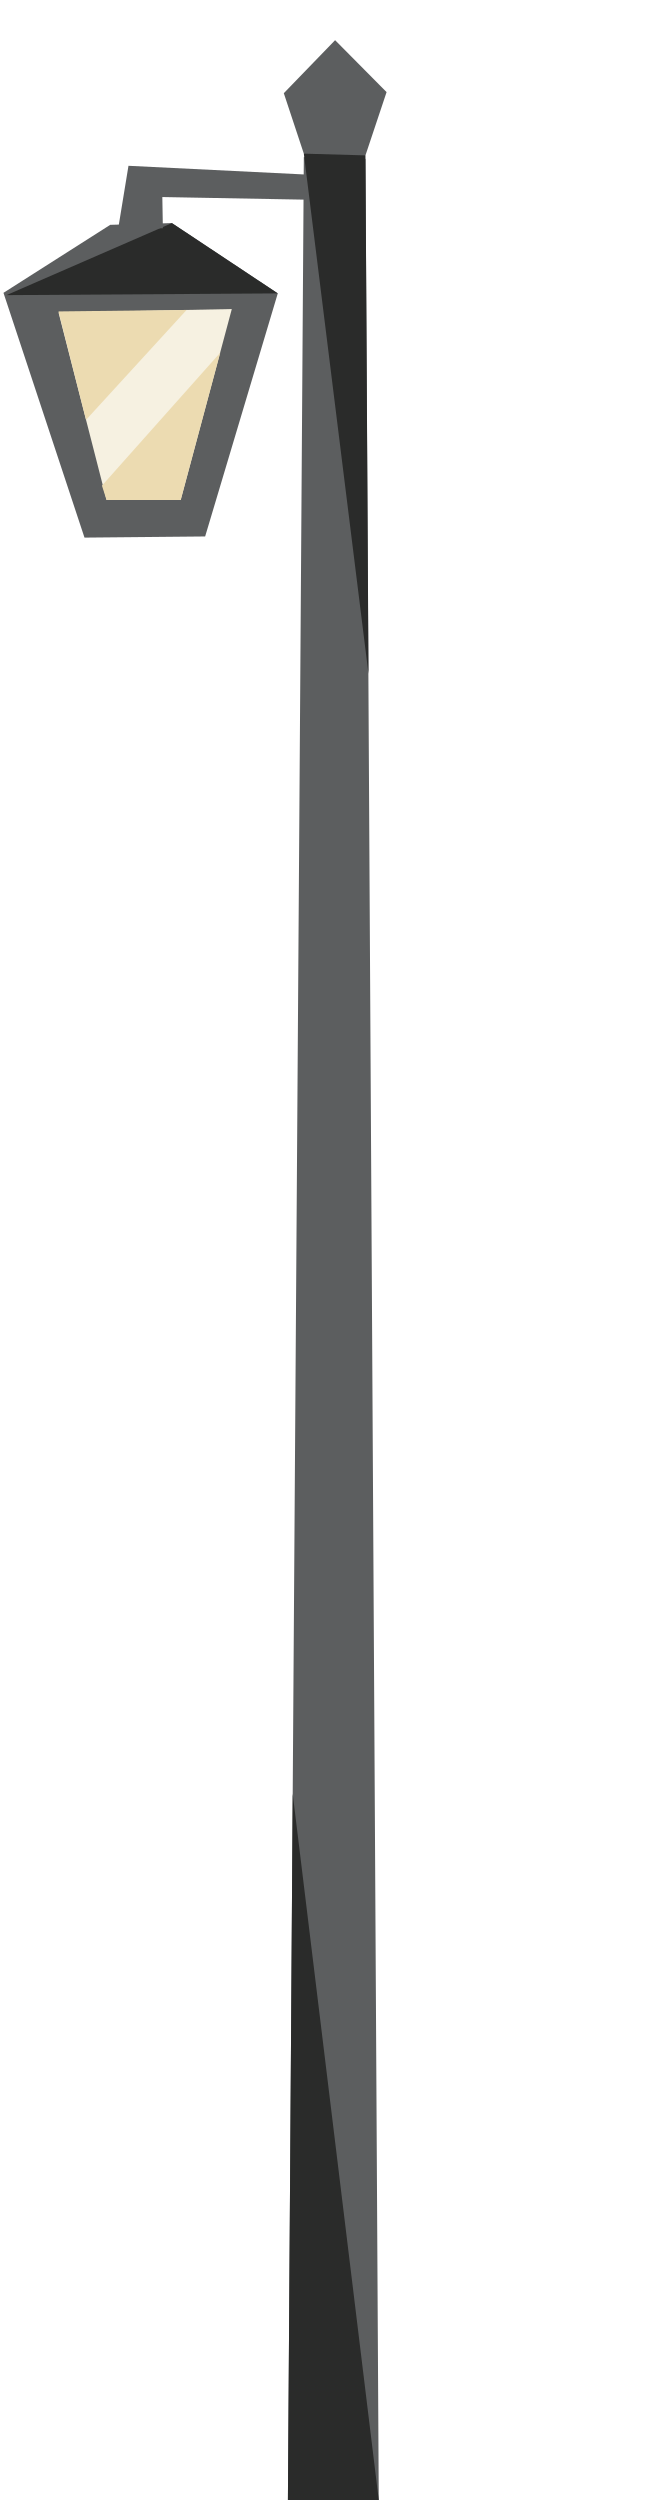
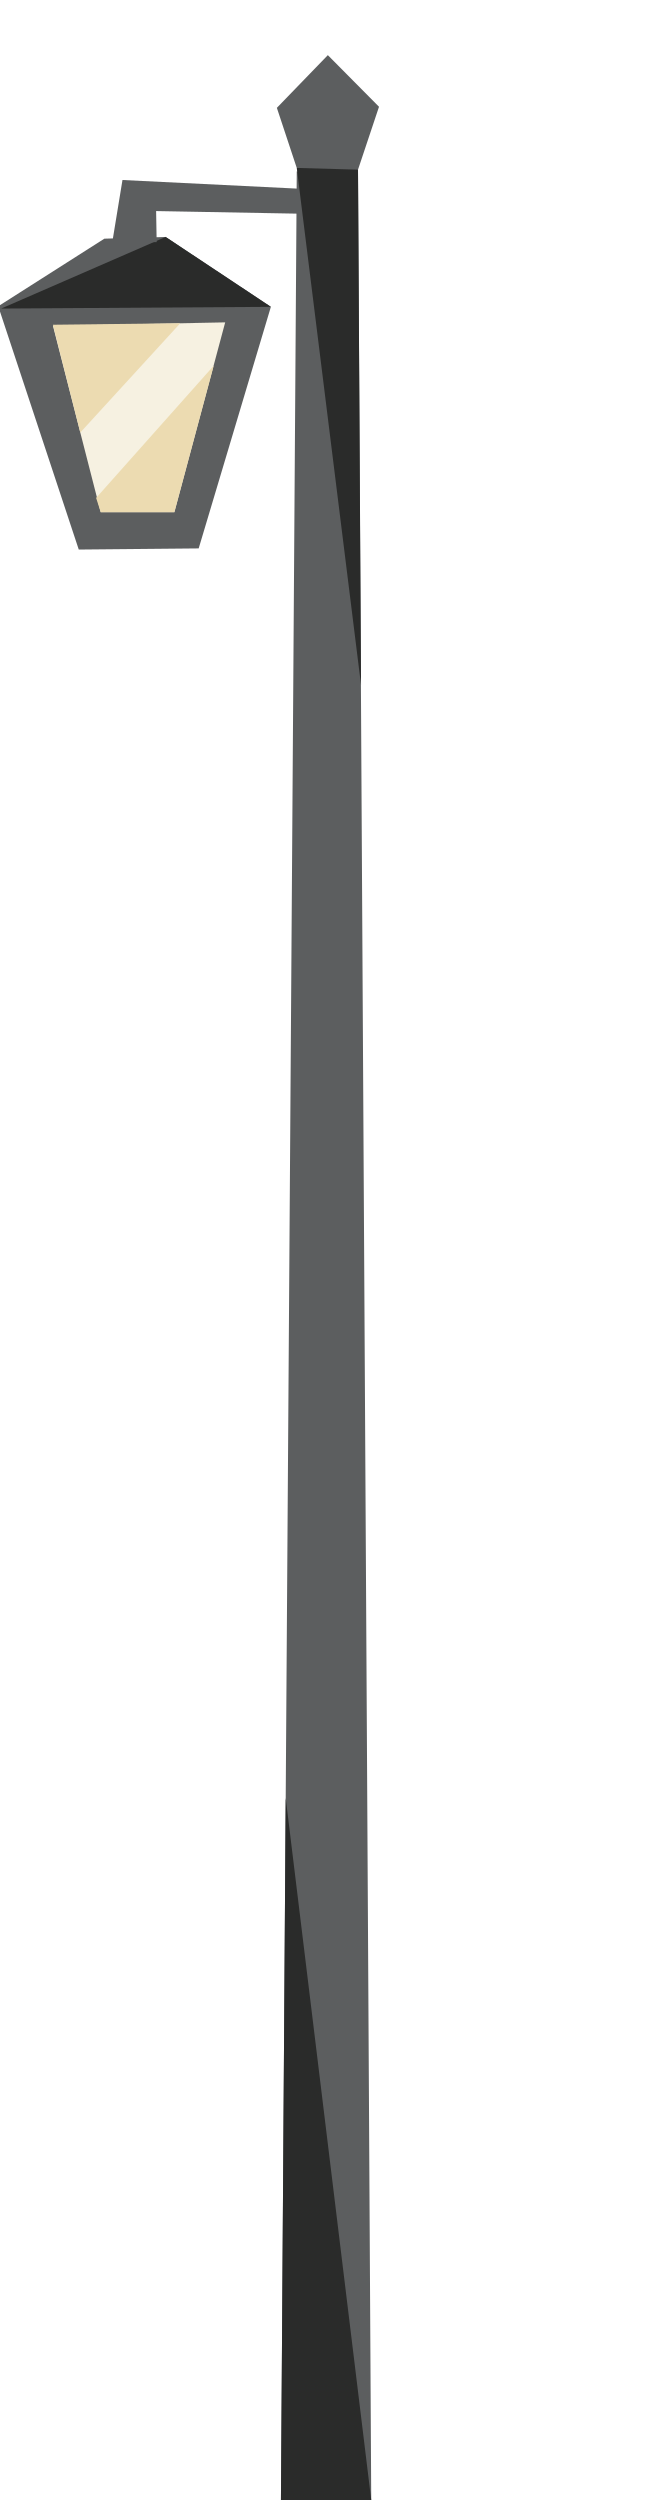
- <svg xmlns="http://www.w3.org/2000/svg" width="96px" height="360px" version="1.1" xml:space="preserve" style="fill-rule:evenodd;clip-rule:evenodd;stroke-linejoin:round;stroke-miterlimit:1.414;">
-   <g>
-     <g id="lamppost-left" transform="matrix(0.5,0,0,0.5,0,-24)">
-       <g id="post">
-         <path d="M82.918,768l26.163,0l-3.831,-674.25l-17.75,-0.5l-4.582,674.75Z" style="fill:#5c5e5f;fill-rule:nonzero;" />
-         <path d="M82.918,768l26.163,0l-24.784,-203.396l-1.379,203.396Z" style="fill:#2a2b2a;fill-rule:nonzero;" />
-         <path d="M87.5,92.25l-5.764,-17.409l14.771,-15.27l14.827,14.958l-6.084,18.221l-7.14,6.718l-10.61,-7.218Z" style="fill:#5c5e5f;fill-rule:nonzero;" />
-         <path d="M106.124,242.075l-18.624,-149.825l17.75,0.5l0.874,149.325Z" style="fill:#2a2b2a;fill-rule:nonzero;" />
-       </g>
-       <g id="lantern-left">
-         <path d="M59.082,202.5l20.918,-70l-30.5,-20.25l-17.75,0.5l-30.75,19.584l23.333,70.499" style="fill:#5c5e5f;fill-rule:nonzero;" />
-         <path d="M80,132.5l-78.148,0.5l47.648,-20.75l30.5,20.25Z" style="fill:#2a2b2a;fill-rule:nonzero;" />
-         <path d="M87.75,98.25l-50.75,-2.5l-2.931,17.884l12.838,0.116l-0.157,-9l41,0.75" style="fill:#5c5e5f;fill-rule:nonzero;" />
-         <path d="M16.852,138l13.842,54l21.344,0l14.726,-55l-49.912,1Z" style="fill:#f6f1e1;fill-rule:nonzero;" />
-         <path d="M16.852,137.69l7.926,31.23l28.963,-31.659l-36.889,0.429Z" style="fill:#ecdbb1;fill-rule:nonzero;" />
-         <path d="M30.693,192l-1.33,-4.133l34.075,-38.305l-11.401,42.438l-21.344,0Z" style="fill:#ecdbb1;fill-rule:nonzero;" />
-       </g>
+ <svg xmlns="http://www.w3.org/2000/svg" width="100%" height="100%" viewBox="0 0 120 460" version="1.1" xml:space="preserve" style="fill-rule:evenodd;clip-rule:evenodd;stroke-linejoin:round;stroke-miterlimit:2;">
+   <g id="lamppost-left" transform="matrix(0.635,0,0,0.635,-0.96,-27.68)">
+     <g id="post">
+       <path d="M82.918,768L109.081,768L105.25,93.75L87.5,93.25L82.918,768Z" style="fill:rgb(92,94,95);fill-rule:nonzero;" />
+       <path d="M82.918,768L109.081,768L84.297,564.604L82.918,768Z" style="fill:rgb(42,43,42);fill-rule:nonzero;" />
+       <path d="M87.5,92.25L81.736,74.841L96.507,59.571L111.334,74.529L105.25,92.75L98.11,99.468L87.5,92.25Z" style="fill:rgb(92,94,95);fill-rule:nonzero;" />
+       <path d="M106.124,242.075L87.5,92.25L105.25,92.75L106.124,242.075Z" style="fill:rgb(42,43,42);fill-rule:nonzero;" />
+     </g>
+     <g id="lantern-left">
+       <path d="M59.082,202.5L80,132.5L49.5,112.25L31.75,112.75L1,132.334L24.333,202.833" style="fill:rgb(92,94,95);fill-rule:nonzero;" />
+       <path d="M80,132.5L1.852,133L49.5,112.25L80,132.5Z" style="fill:rgb(42,43,42);fill-rule:nonzero;" />
+       <path d="M87.75,98.25L37,95.75L34.069,113.634L46.907,113.75L46.75,104.75L87.75,105.5" style="fill:rgb(92,94,95);fill-rule:nonzero;" />
+       <path d="M16.852,138L30.694,192L52.038,192L66.764,137L16.852,138Z" style="fill:rgb(246,241,225);fill-rule:nonzero;" />
+       <path d="M16.852,137.69L24.778,168.92L53.741,137.261L16.852,137.69Z" style="fill:rgb(236,219,177);fill-rule:nonzero;" />
+       <path d="M30.693,192L29.363,187.867L63.438,149.562L52.037,192L30.693,192Z" style="fill:rgb(236,219,177);fill-rule:nonzero;" />
    </g>
  </g>
</svg>
